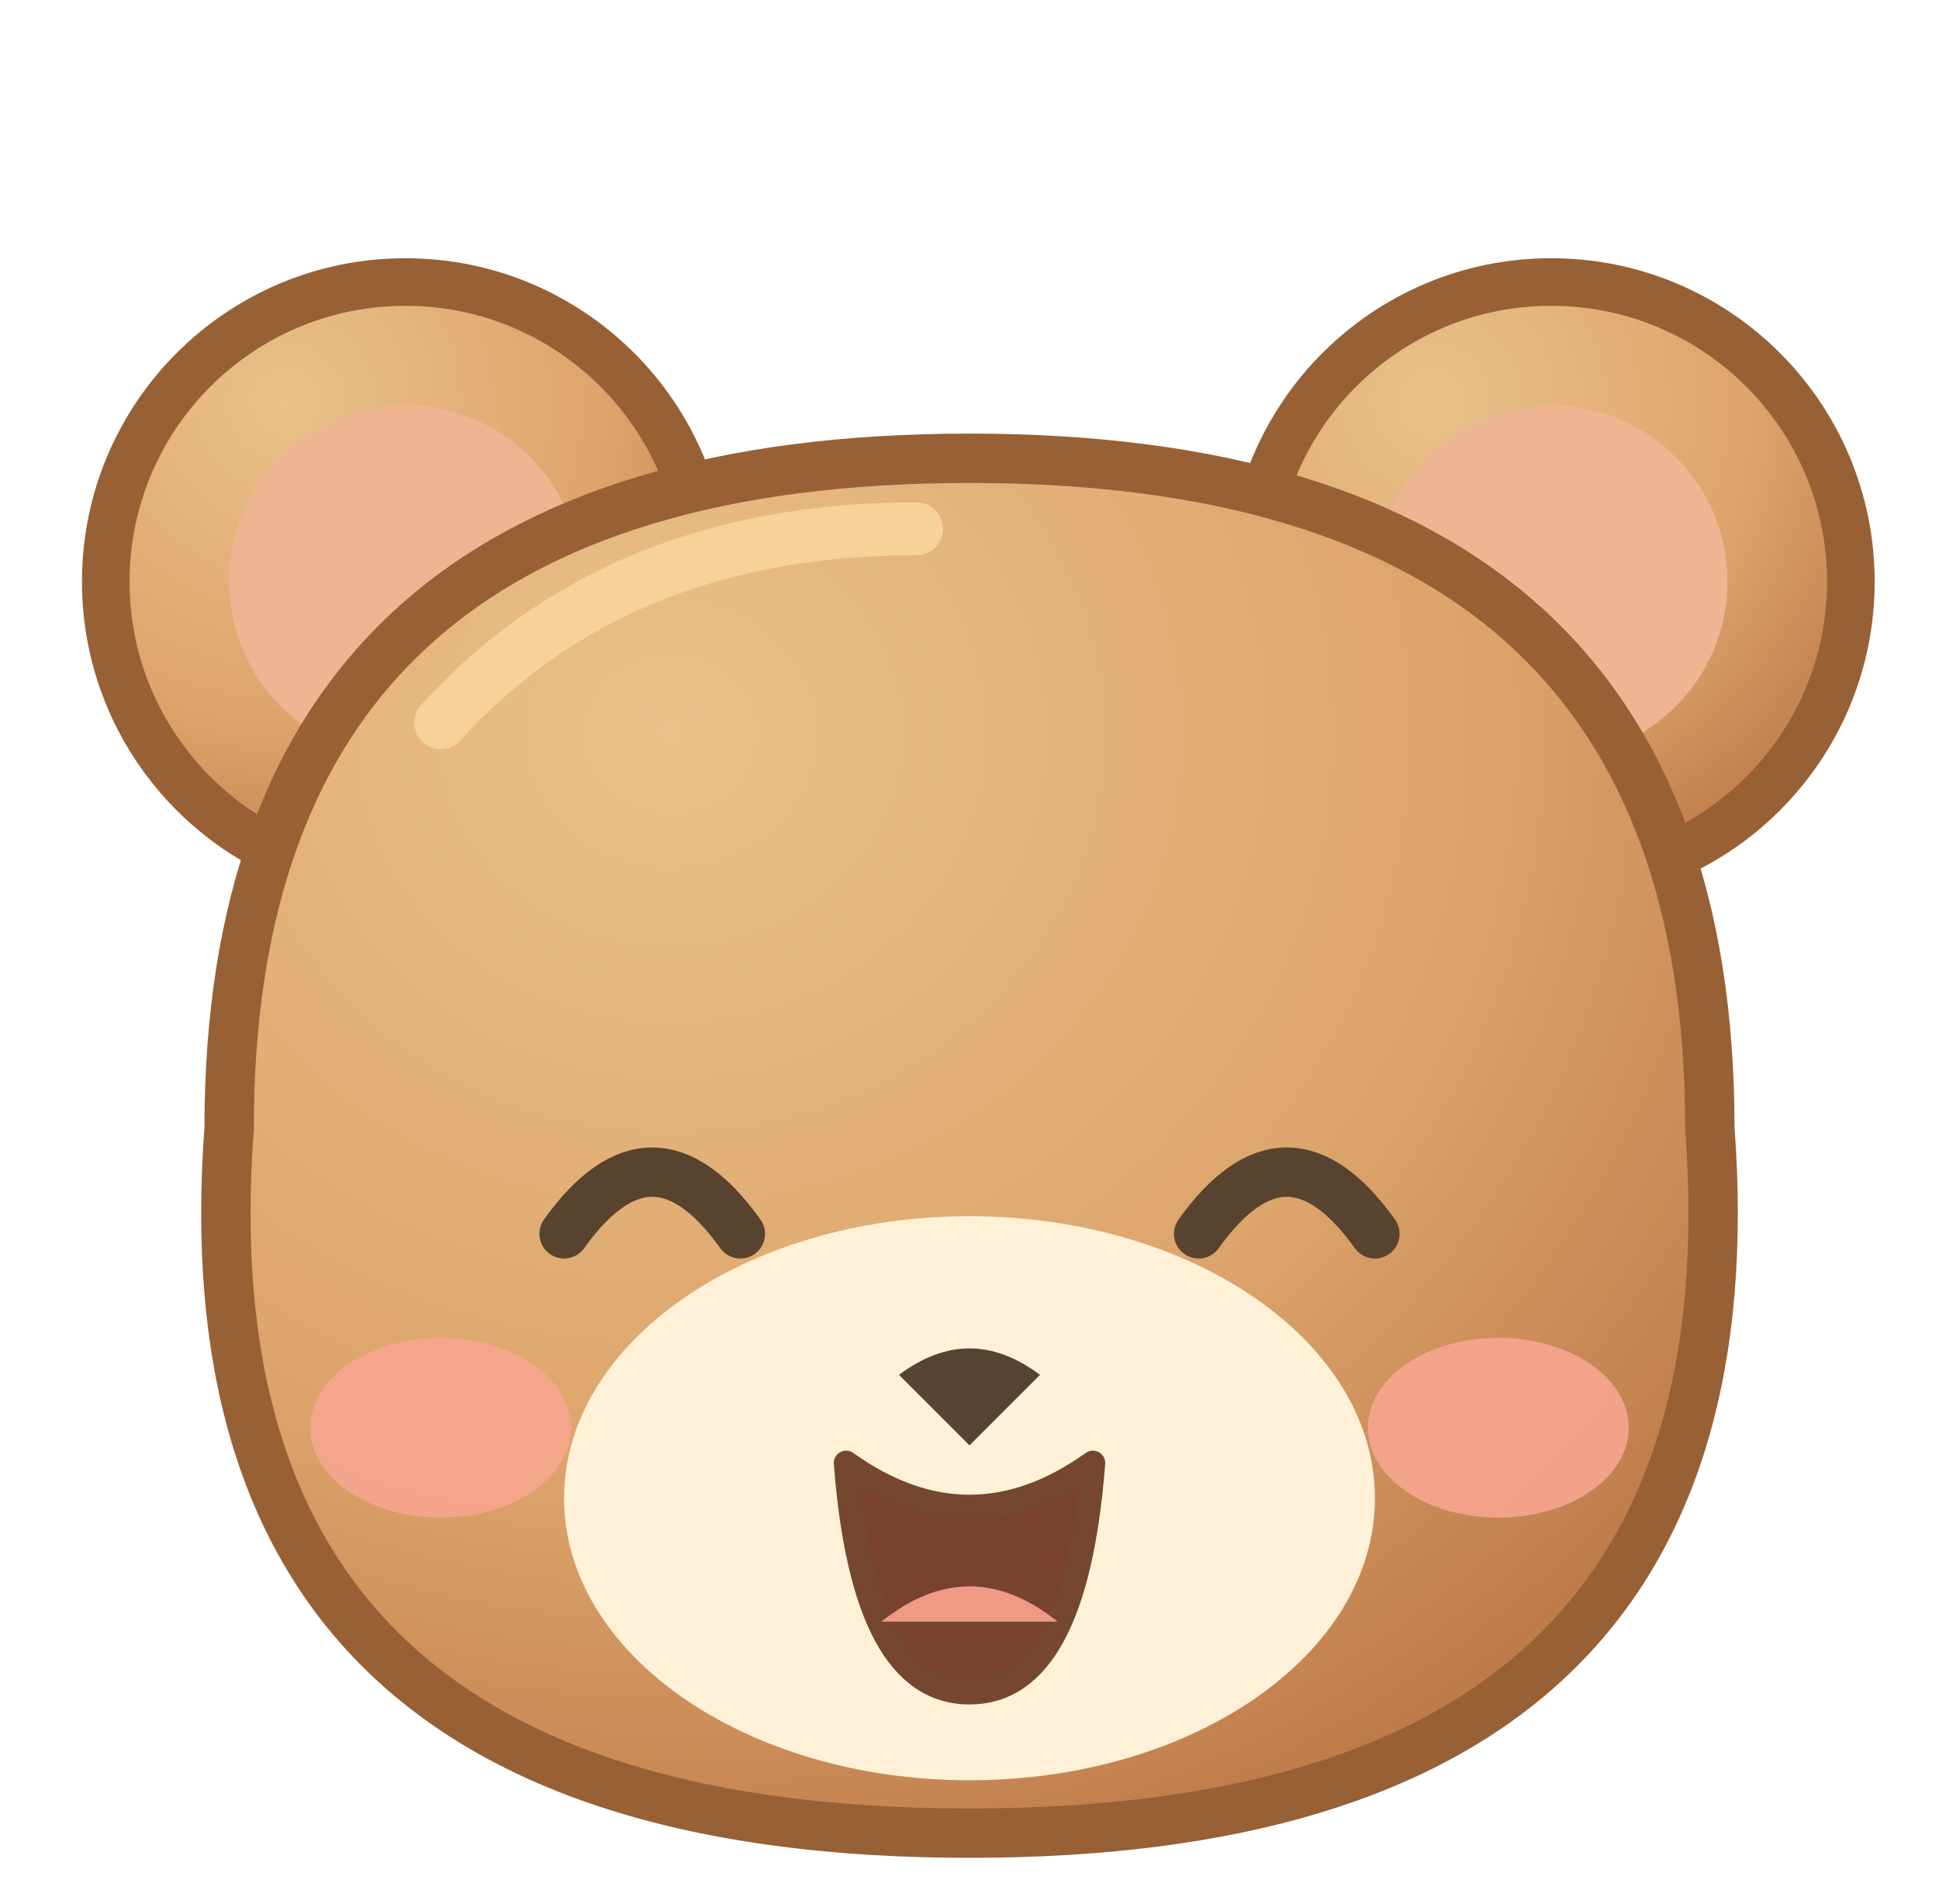
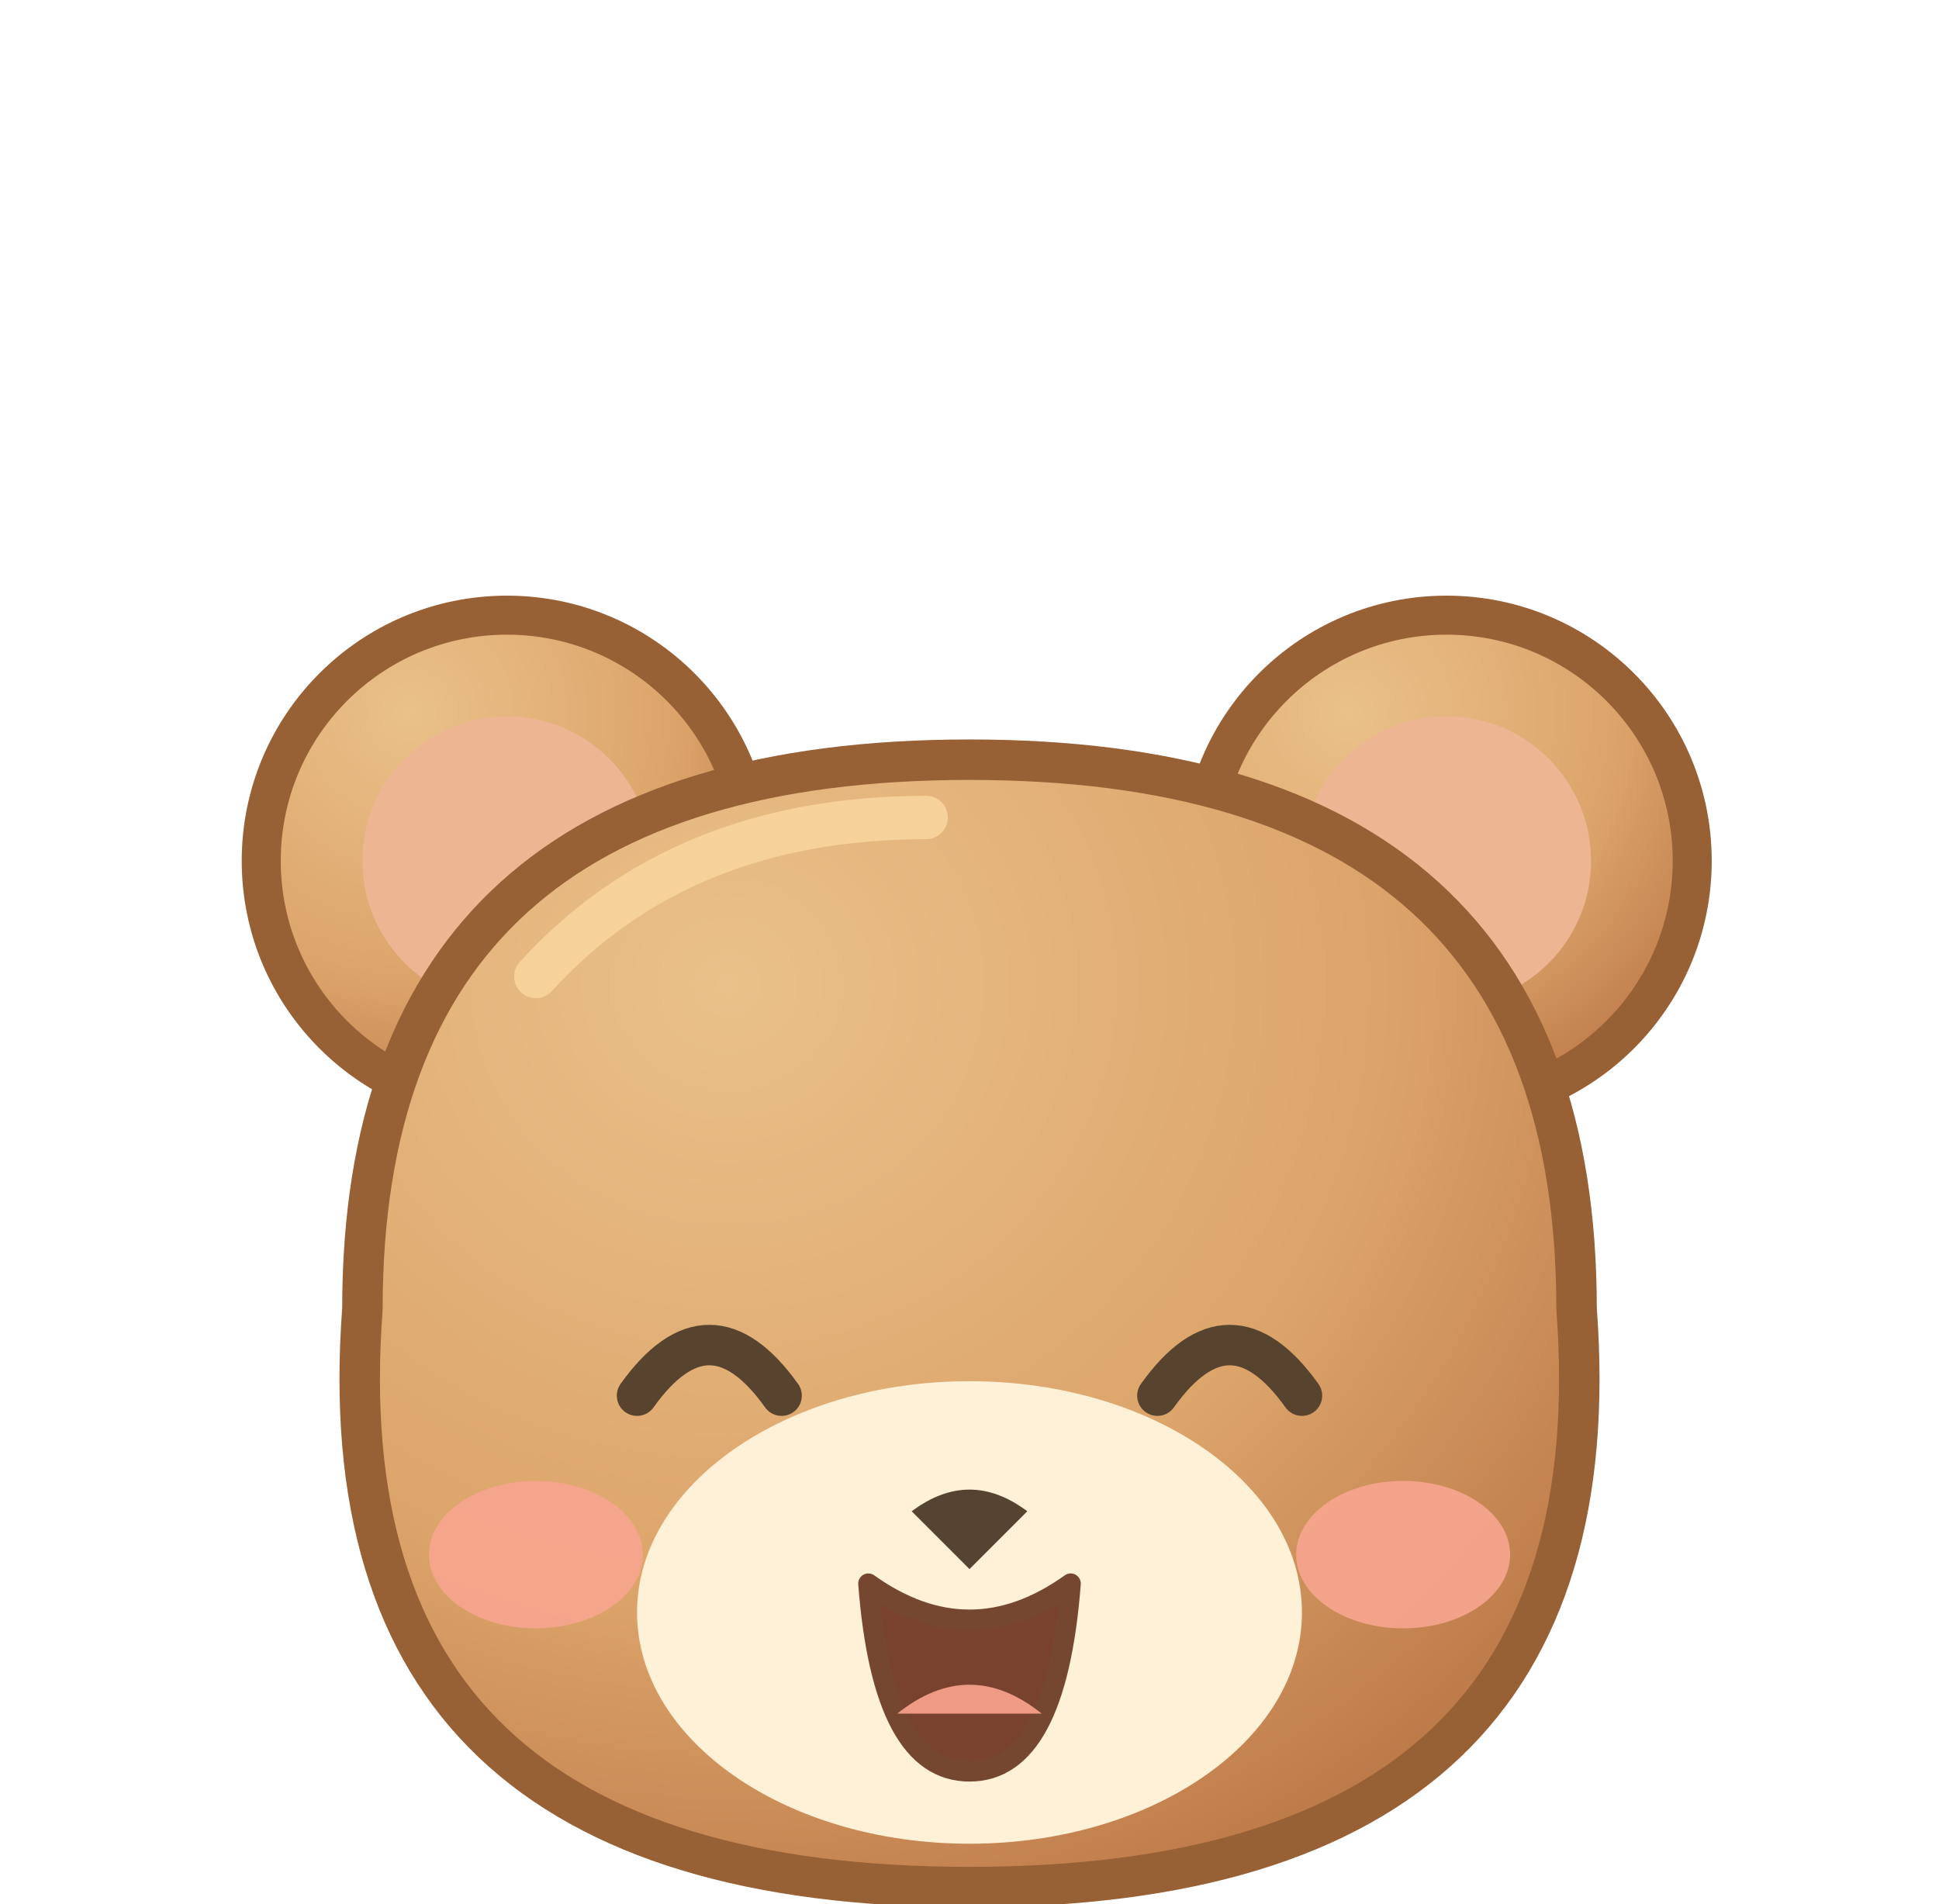
<svg xmlns="http://www.w3.org/2000/svg" width="110" height="108" viewBox="80 0 110 108">
  <defs>
    <linearGradient id="wood" x2=".2" y2="1">
      <stop stop-color="#f3c37c" />
      <stop offset=".52" stop-color="#df9f56" />
      <stop offset="1" stop-color="#b77736" />
    </linearGradient>
    <linearGradient id="woodTop" x2=".2" y2="1">
      <stop stop-color="#ffe0a5" />
      <stop offset=".7" stop-color="#edbd7d" />
      <stop offset="1" stop-color="#dea365" />
    </linearGradient>
    <linearGradient id="woodDark" x2="1" y2=".4">
      <stop stop-color="#ab692f" />
      <stop offset=".5" stop-color="#ce8e45" />
      <stop offset="1" stop-color="#8f552a" />
    </linearGradient>
    <radialGradient id="cream" cx=".35" cy=".25" r=".9">
      <stop stop-color="#fffdf0" />
      <stop offset=".68" stop-color="#fff0d9" />
      <stop offset="1" stop-color="#edd6b7" />
    </radialGradient>
    <radialGradient id="bunny" cx=".3" cy=".2" r=".9">
      <stop stop-color="#fffaf0" />
      <stop offset=".72" stop-color="#fff0dc" />
      <stop offset="1" stop-color="#efc8ac" />
    </radialGradient>
    <radialGradient id="fox" cx=".3" cy=".2" r=".9">
      <stop stop-color="#ffca79" />
      <stop offset=".6" stop-color="#ffa847" />
      <stop offset="1" stop-color="#e68528" />
    </radialGradient>
    <radialGradient id="bear" cx=".3" cy=".2" r=".9">
      <stop stop-color="#eac18a" />
      <stop offset=".6" stop-color="#dca46b" />
      <stop offset="1" stop-color="#bc7848" />
    </radialGradient>
    <radialGradient id="cat" cx=".3" cy=".2" r=".9">
      <stop stop-color="#ebd2b2" />
      <stop offset=".65" stop-color="#cfa98a" />
      <stop offset="1" stop-color="#af856c" />
    </radialGradient>
    <radialGradient id="ink" cx=".25" cy=".1" r="1">
      <stop stop-color="#695644" />
      <stop offset="1" stop-color="#2f3328" />
    </radialGradient>
    <radialGradient id="leaf" cx=".25" cy=".2" r=".9">
      <stop stop-color="#bed272" />
      <stop offset=".5" stop-color="#90ad58" />
      <stop offset="1" stop-color="#537b3e" />
    </radialGradient>
    <linearGradient id="sage" x2=".4" y2="1">
      <stop stop-color="#bdd4a1" />
      <stop offset=".55" stop-color="#99b47c" />
      <stop offset="1" stop-color="#6f9060" />
    </linearGradient>
    <linearGradient id="mint" x2=".3" y2="1">
      <stop stop-color="#b6d5c1" />
      <stop offset="1" stop-color="#6e9b83" />
    </linearGradient>
    <linearGradient id="coral" x2=".3" y2="1">
      <stop stop-color="#ffd2ad" />
      <stop offset="1" stop-color="#ec9980" />
    </linearGradient>
    <linearGradient id="ceramic" x2=".4" y2="1">
      <stop stop-color="#fcf1df" />
      <stop offset="1" stop-color="#d6c3a7" />
    </linearGradient>
    <linearGradient id="metal" x2="1" y2=".3">
      <stop stop-color="#e8eee3" />
      <stop offset=".45" stop-color="#c9d0c4" />
      <stop offset="1" stop-color="#96a79a" />
    </linearGradient>
    <linearGradient id="terracotta" x2=".8" y2="1">
      <stop stop-color="#e8b475" />
      <stop offset=".45" stop-color="#cc894f" />
      <stop offset="1" stop-color="#a66836" />
    </linearGradient>
    <radialGradient id="skin" cx=".25" cy=".2" r=".9">
      <stop stop-color="#ffdcaa" />
      <stop offset=".7" stop-color="#f4b77b" />
      <stop offset="1" stop-color="#dc9562" />
    </radialGradient>
    <linearGradient id="hair" x2=".5" y2="1">
      <stop stop-color="#947046" />
      <stop offset=".55" stop-color="#6a4a2f" />
      <stop offset="1" stop-color="#4b3b29" />
    </linearGradient>
    <radialGradient id="tomato" cx=".3" cy=".2" r=".9">
      <stop stop-color="#ffad70" />
      <stop offset=".45" stop-color="#ee7046" />
      <stop offset="1" stop-color="#cd4c2e" />
    </radialGradient>
    <linearGradient id="broth" x2=".2" y2="1">
      <stop stop-color="#f58a51" />
      <stop offset="1" stop-color="#dc552f" />
    </linearGradient>
    <linearGradient id="noodle" x2=".3" y2="1">
      <stop stop-color="#fff2af" />
      <stop offset=".45" stop-color="#f6cf65" />
      <stop offset="1" stop-color="#d99c38" />
    </linearGradient>
    <linearGradient id="berry" x2=".3" y2="1">
      <stop stop-color="#ee8e82" />
      <stop offset=".35" stop-color="#d45151" />
      <stop offset="1" stop-color="#a93943" />
    </linearGradient>
    <linearGradient id="juice" x2=".1" y2="1">
      <stop stop-color="#ffc667" />
      <stop offset="1" stop-color="#e89638" />
    </linearGradient>
  </defs>
  <g stroke="#815936" stroke-width="2.3" stroke-linecap="round" stroke-linejoin="round">
-     <circle cx="103" cy="33" r="17" fill="url(#bear)" stroke="#986035" stroke-width="2.7" />
-     <circle cx="168" cy="33" r="17" fill="url(#bear)" stroke="#986035" stroke-width="2.7" />
-     <circle cx="103" cy="33" r="10" fill="#eeb593" stroke="none" />
-     <circle cx="168" cy="33" r="10" fill="#eeb593" stroke="none" />
-     <path d="M93 64q0-38 42-38t42 38q3 40-42 40T93 64Z" fill="url(#bear)" stroke="#986035" stroke-width="2.8" />
-     <ellipse cx="135" cy="85" rx="23" ry="16" fill="#fff1d7" stroke="none" />
-     <path d="M105 41q10-11 27-11" fill="none" stroke="#f7d19a" stroke-width="3" />
-     <ellipse cx="105" cy="81" rx="7.4" ry="5.1" fill="#f6a58d" opacity=".92" stroke="none" />
-     <ellipse cx="165" cy="81" rx="7.4" ry="5.1" fill="#f6a58d" opacity=".92" stroke="none" />
-     <path d="M112 70q5-7 10 0M148 70q5-7 10 0" fill="none" stroke="#58432f" stroke-width="2.8" />
-     <path d="M131 78q4-3 8 0l-4 4Z" fill="#574331" stroke="none" />
-     <path d="M128 83q7 5 14 0q-1 13-7 13t-7-13" fill="#78422f" stroke="#754730" stroke-width="1.4" />
-     <path d="M130 92q5-4 10 0" fill="#ee9a84" stroke="none" />
+     <g transform="translate(135 121) scale(0.82) translate(-135 -121)">
+       <circle cx="103" cy="33" r="17" fill="url(#bear)" stroke="#986035" stroke-width="2.7" />
+       <circle cx="168" cy="33" r="17" fill="url(#bear)" stroke="#986035" stroke-width="2.7" />
+       <circle cx="103" cy="33" r="10" fill="#eeb593" stroke="none" />
+       <circle cx="168" cy="33" r="10" fill="#eeb593" stroke="none" />
+       <path d="M93 64q0-38 42-38t42 38q3 40-42 40T93 64Z" fill="url(#bear)" stroke="#986035" stroke-width="2.8" />
+       <ellipse cx="135" cy="85" rx="23" ry="16" fill="#fff1d7" stroke="none" />
+       <path d="M105 41q10-11 27-11" fill="none" stroke="#f7d19a" stroke-width="3" />
+       <ellipse cx="105" cy="81" rx="7.4" ry="5.1" fill="#f6a58d" opacity=".92" stroke="none" />
+       <ellipse cx="165" cy="81" rx="7.4" ry="5.1" fill="#f6a58d" opacity=".92" stroke="none" />
+       <path d="M112 70q5-7 10 0M148 70q5-7 10 0" fill="none" stroke="#58432f" stroke-width="2.8" />
+       <path d="M131 78q4-3 8 0l-4 4Z" fill="#574331" stroke="none" />
+       <path d="M128 83q7 5 14 0q-1 13-7 13t-7-13" fill="#78422f" stroke="#754730" stroke-width="1.4" />
+       <path d="M130 92q5-4 10 0" fill="#ee9a84" stroke="none" />
+     </g>
  </g>
</svg>
